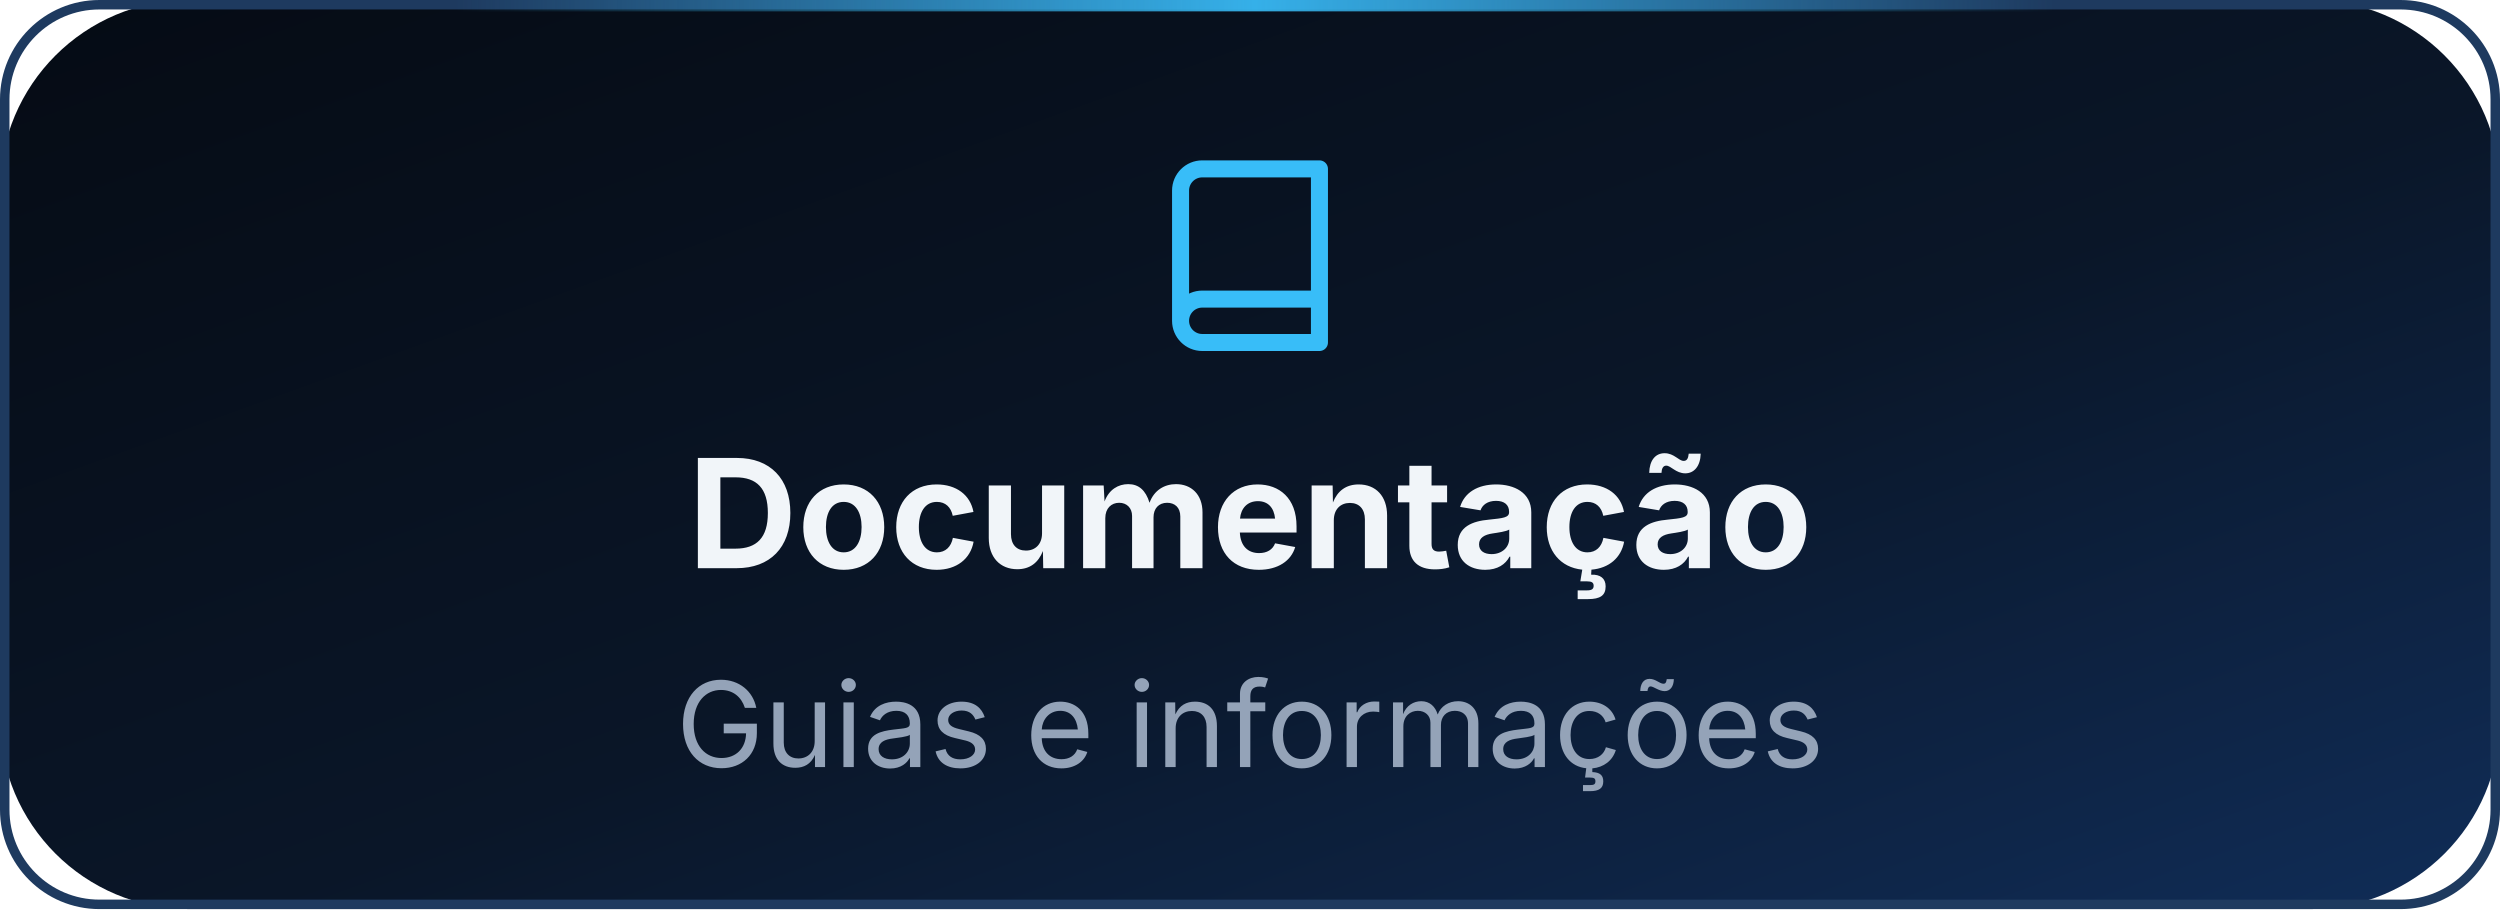
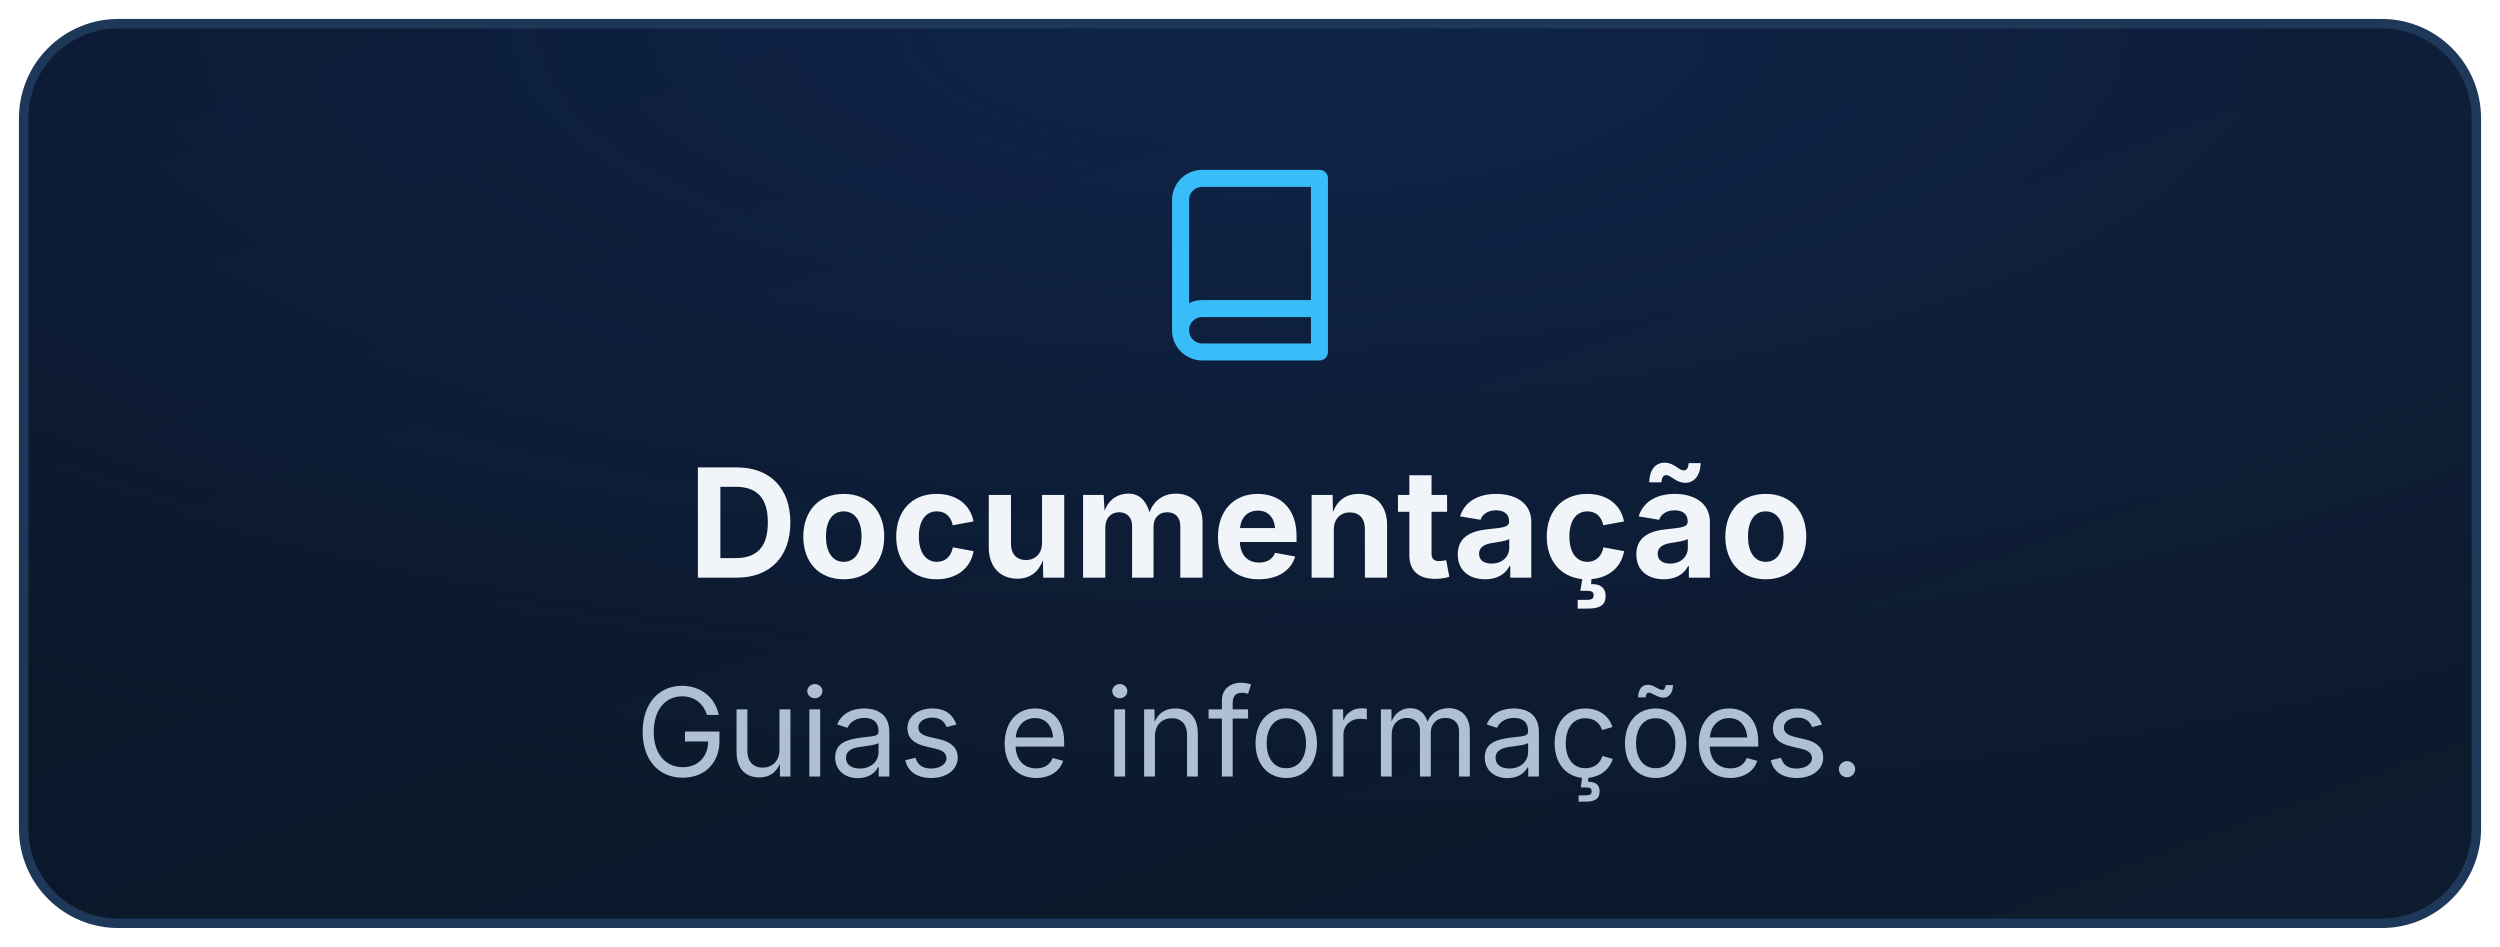
- <svg xmlns="http://www.w3.org/2000/svg" width="264" height="96" viewBox="0 0 264 96" role="img" aria-label="Documentação: Guias e informações" font-family="'Segoe UI', 'Inter', 'Helvetica Neue', Arial, sans-serif">
+ <svg xmlns="http://www.w3.org/2000/svg" width="264" height="100" viewBox="0 0 264 100" role="img" aria-label="Documentação: Guias e informações." font-family="'Segoe UI', 'Inter', 'Helvetica Neue', Arial, sans-serif">
  <defs>
-     <linearGradient id="bgncdoc" x1="0" y1="0" x2="1" y2="1">
-       <stop offset="0" stop-color="#050B14" />
-       <stop offset=".55" stop-color="#0A1628" />
-       <stop offset="1" stop-color="#102D58" />
+     <linearGradient id="gncdocu" x1="0" y1="0" x2="1" y2="1">
+       <stop offset="0" stop-color="#0A1628" />
+       <stop offset="1" stop-color="#0D1B2E" />
    </linearGradient>
-     <radialGradient id="glowncdoc" cx="0.5" cy="-0.6" r=".6">
-       <stop offset="0" stop-color="#2563EB" stop-opacity=".38" />
-       <stop offset=".45" stop-color="#2563EB" stop-opacity=".08" />
+     <radialGradient id="rncdocu" cx=".5" cy="0" r=".9">
+       <stop offset="0" stop-color="#2563EB" stop-opacity=".16" />
      <stop offset="1" stop-color="#2563EB" stop-opacity="0" />
    </radialGradient>
-     <linearGradient id="edgencdoc" x1="0" y1="0" x2="1" y2="0">
-       <stop offset="0" stop-color="#38BDF8" stop-opacity="0" />
-       <stop offset=".5" stop-color="#38BDF8" stop-opacity=".9" />
-       <stop offset="1" stop-color="#38BDF8" stop-opacity="0" />
-     </linearGradient>
-     <clipPath id="clipncdoc">
-       <rect width="264" height="96" rx="20" />
-     </clipPath>
  </defs>
-   <g clip-path="url(#clipncdoc)">
-     <rect width="264" height="96" fill="url(#bgncdoc)" />
-     <rect width="264" height="96" fill="url(#glowncdoc)" />
-   </g>
-   <rect x=".5" y=".5" width="263" height="95" rx="10" fill="none" stroke="#1E3A5F" />
-   <rect x="48" y="0" width="169" height="1.2" fill="url(#edgencdoc)" />
-   <g transform="translate(121.0 16) scale(0.9167)" fill="none" stroke="#38BDF8" stroke-width="1.96" stroke-linecap="round" stroke-linejoin="round" color="#38BDF8">
+   <rect x="2.5" y="2.5" width="259" height="95" rx="10" fill="url(#gncdocu)" stroke="#1D3859" />
+   <rect x="3" y="3" width="258" height="94" rx="9.5" fill="url(#rncdocu)" />
+   <g transform="translate(121.0 17) scale(0.9167)" fill="none" stroke="#38BDF8" stroke-width="1.96" stroke-linecap="round" stroke-linejoin="round" color="#38BDF8">
    <path d="M4 19.5v-15A2.5 2.5 0 0 1 6.5 2H20v20H6.5a2.5 2.5 0 0 1 0-5H20" />
  </g>
-   <text x="132.0" y="60" text-anchor="middle" fill="#F1F5F9" font-size="16" font-weight="700">Documentação</text>
-   <text x="132.0" y="81" text-anchor="middle" fill="#94A3B8" font-size="12.5">Guias e informações</text>
+   <text x="132.0" y="61" text-anchor="middle" fill="#F1F5F9" font-size="16" font-weight="700">Documentação</text>
+   <text x="132.0" y="82" text-anchor="middle" fill="#B0C0D4" font-size="13">Guias e informações.</text>
</svg>
